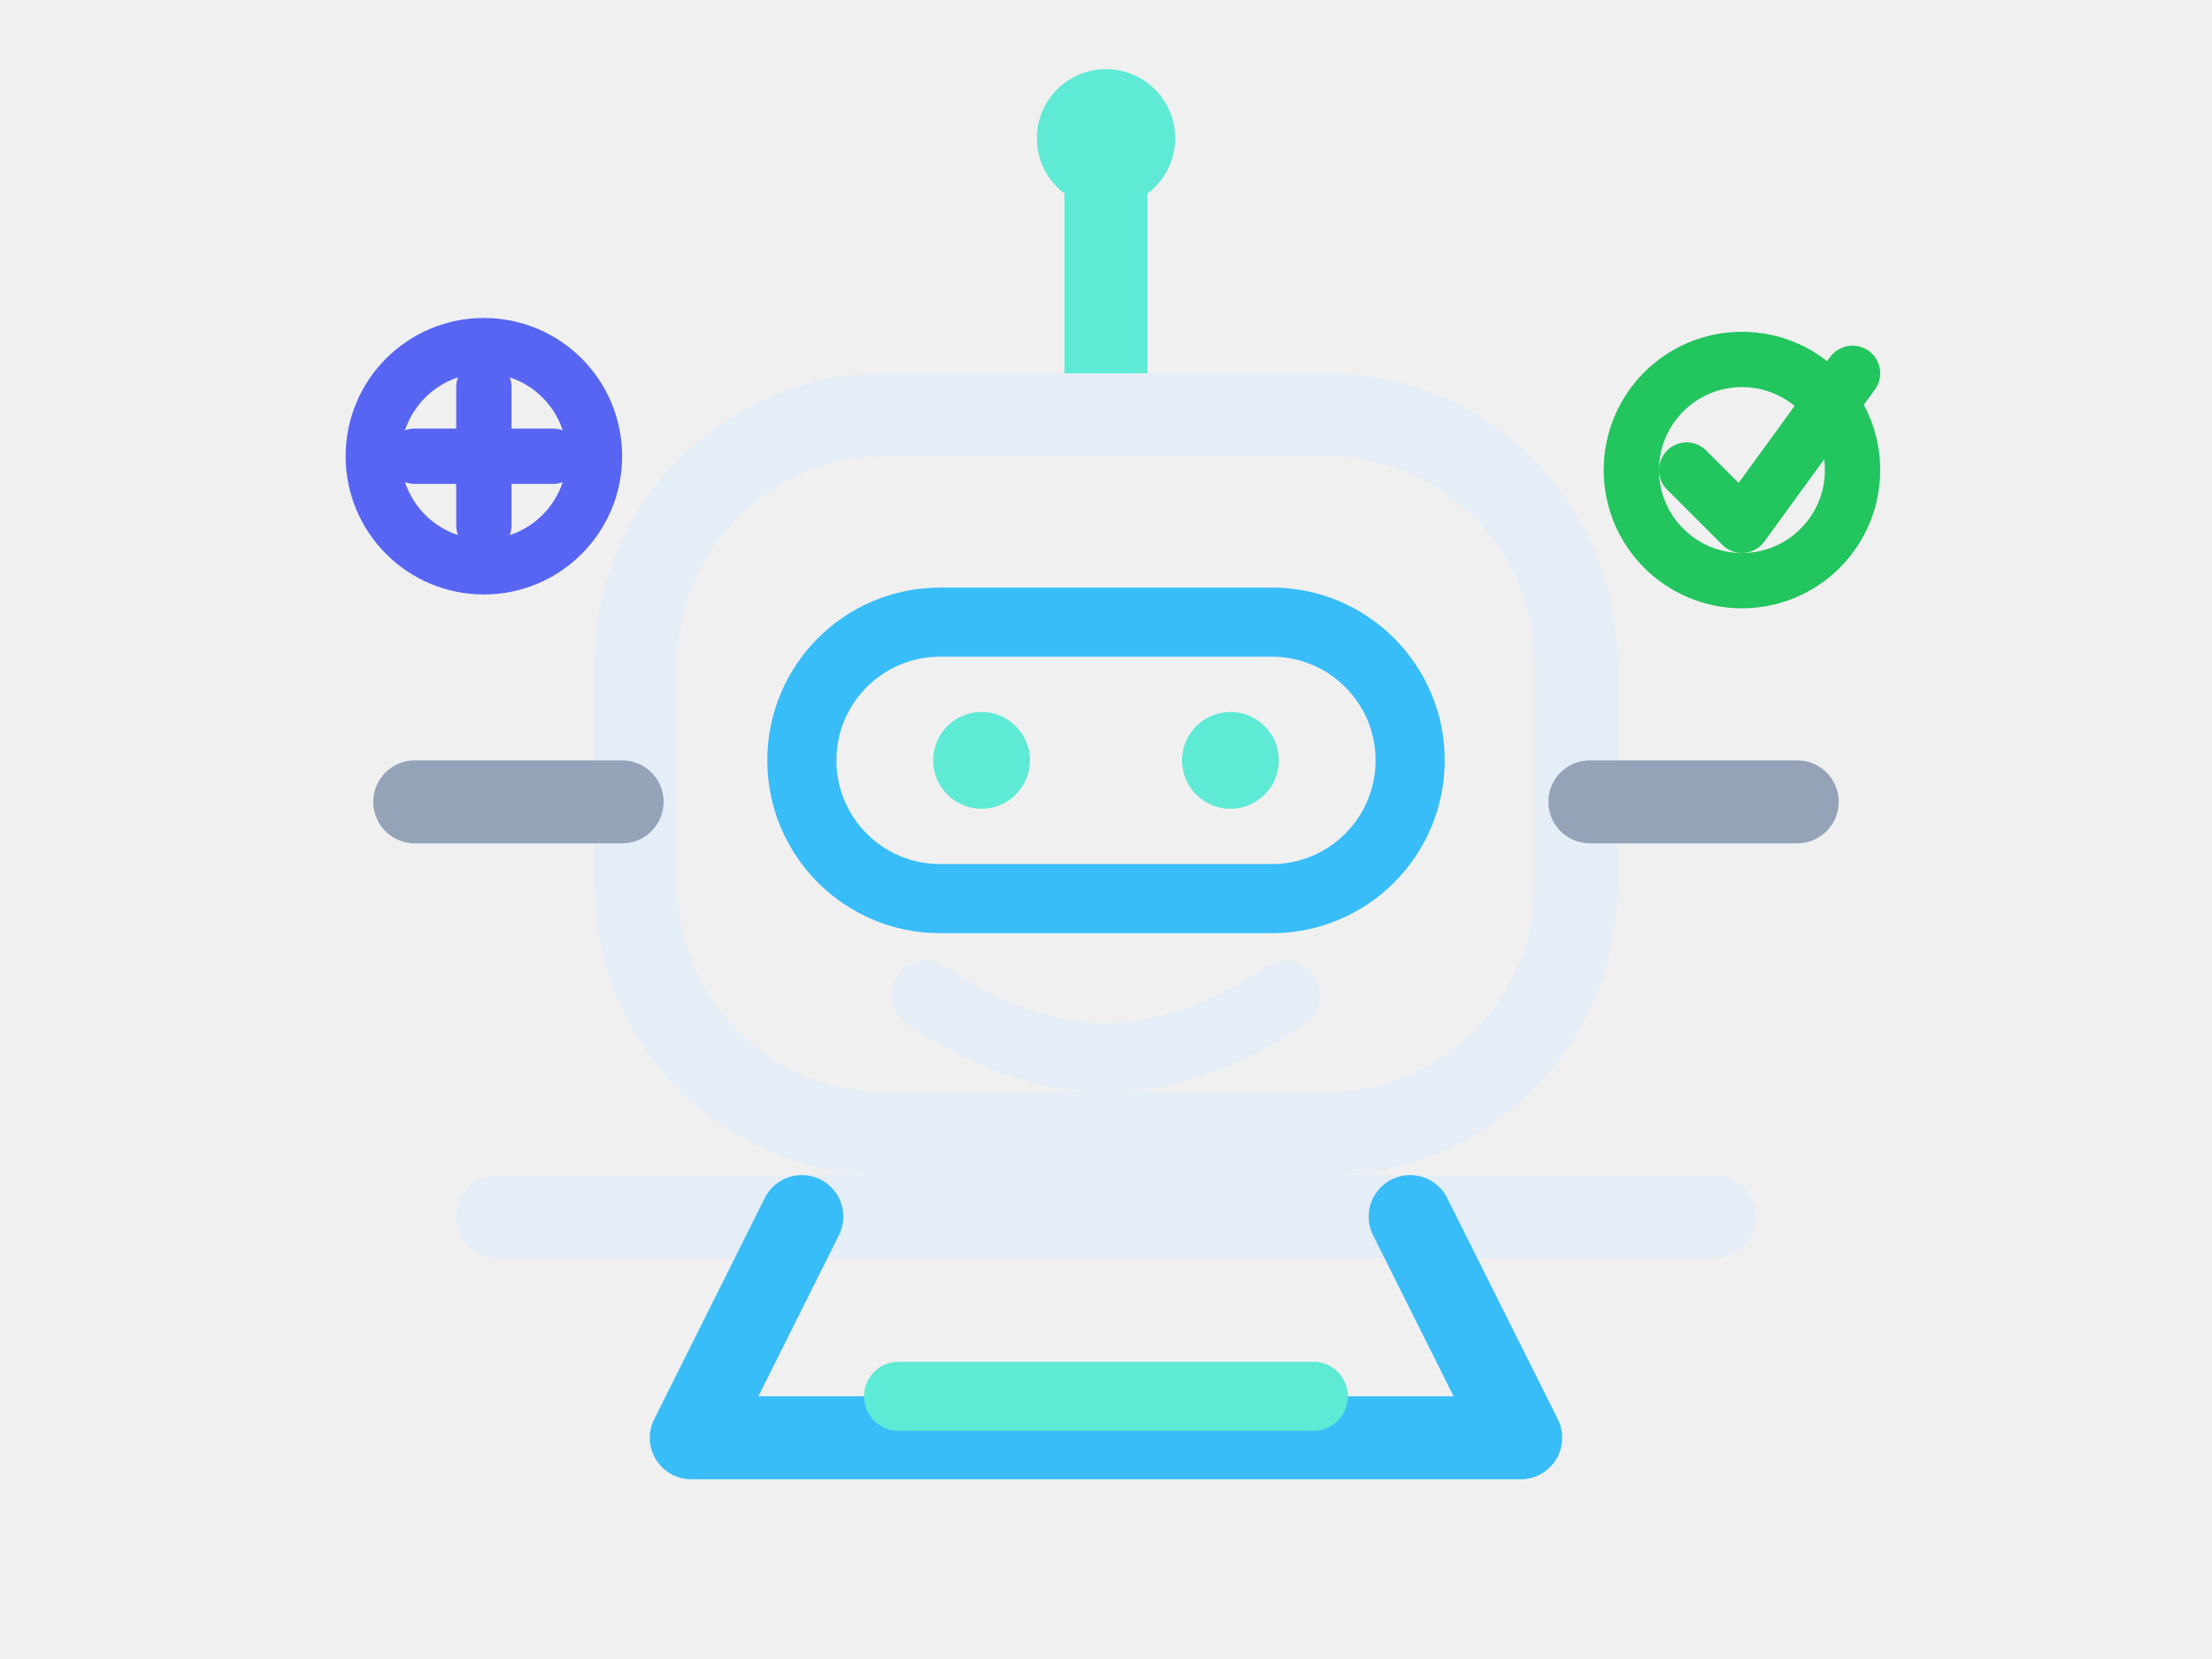
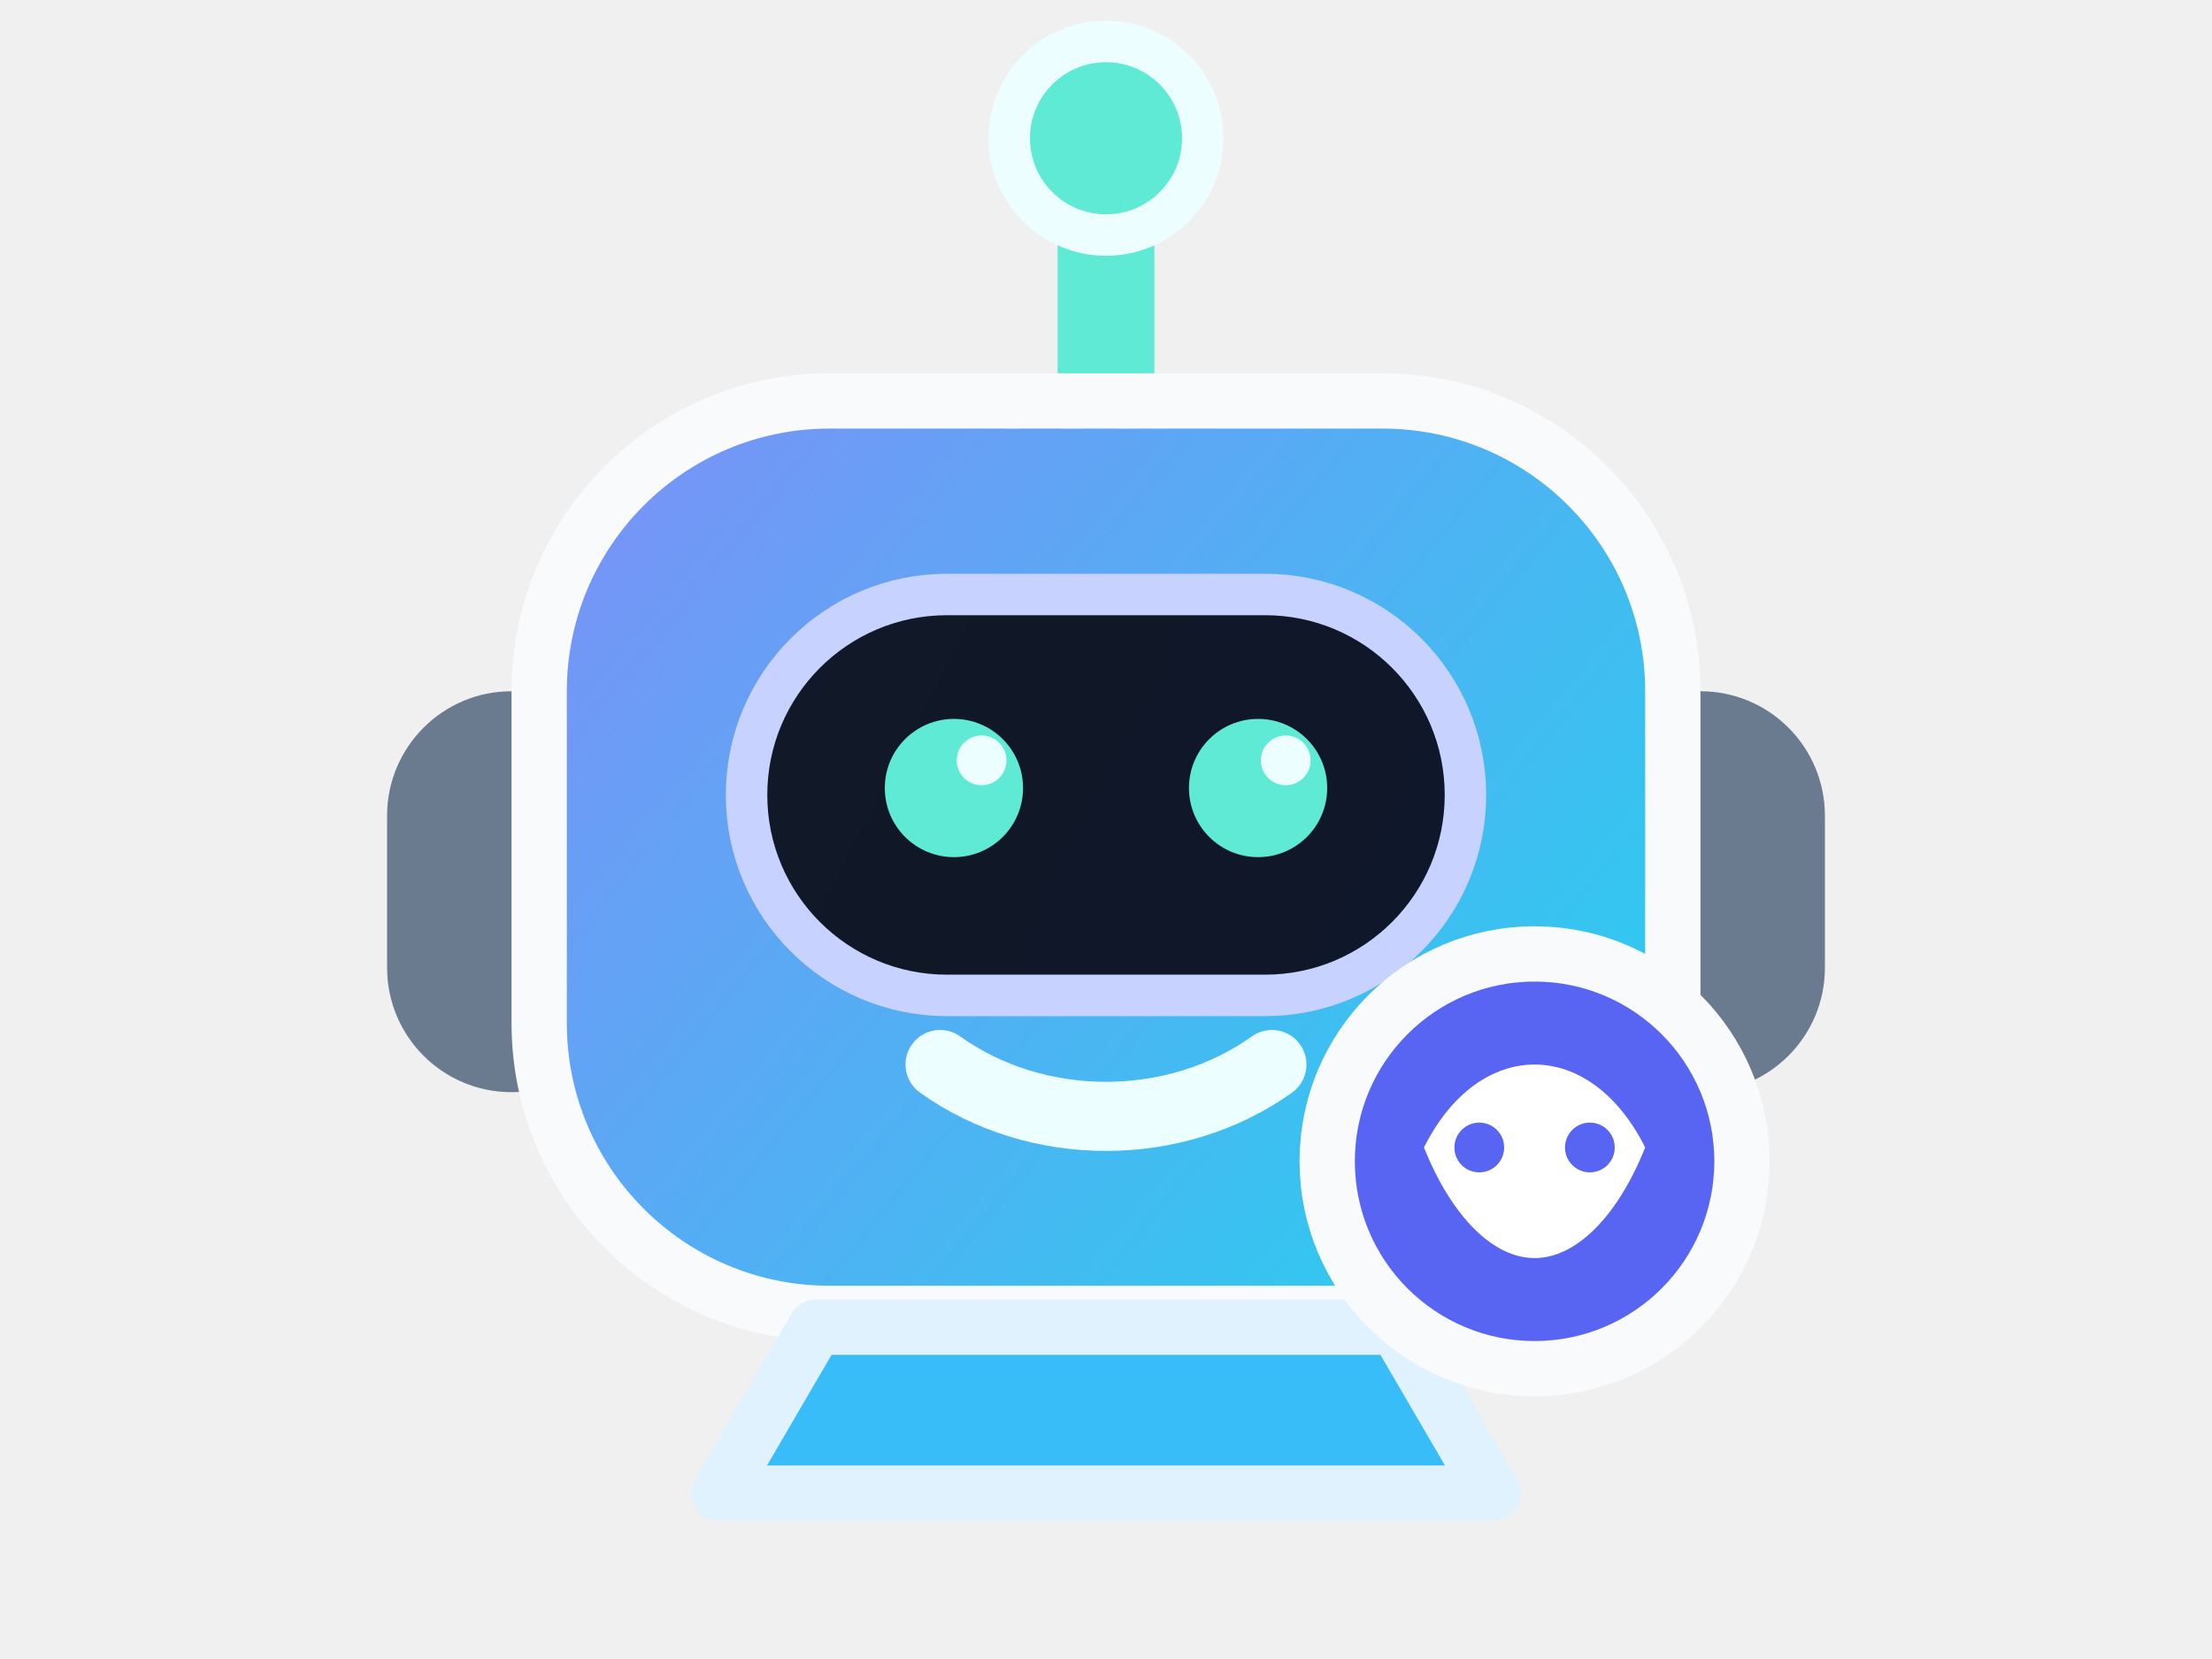
<svg xmlns="http://www.w3.org/2000/svg" viewBox="0 0 160 120" role="img" aria-labelledby="title desc">
-   <g fill="none" stroke-linecap="round" stroke-linejoin="round">
-     <path d="M80 27V14" stroke="#5eead4" stroke-width="6" />
-     <circle cx="80" cy="10" r="5" fill="#5eead4" />
-     <rect x="46" y="30" width="68" height="52" rx="18" stroke="#e5edf7" stroke-width="6" />
-     <rect x="58" y="45" width="44" height="20" rx="10" stroke="#38bdf8" stroke-width="5" />
-     <circle cx="71" cy="55" r="3.5" fill="#5eead4" />
-     <circle cx="89" cy="55" r="3.5" fill="#5eead4" />
-     <path d="M67 72c9 6 17 6 26 0" stroke="#e5edf7" stroke-width="5" />
-     <path d="M45 58H30" stroke="#94a3b8" stroke-width="6" />
-     <path d="M115 58h15" stroke="#94a3b8" stroke-width="6" />
-     <path d="M36 88h88" stroke="#e5edf7" stroke-width="6" />
-     <path d="M58 88l-8 16h60l-8-16" stroke="#38bdf8" stroke-width="6" />
-     <path d="M65 101h30" stroke="#5eead4" stroke-width="5" />
-     <circle cx="35" cy="33" r="8" stroke="#5865f2" stroke-width="4" />
-     <path d="M35 28v10M30 33h10" stroke="#5865f2" stroke-width="4" />
-     <circle cx="126" cy="34" r="8" stroke="#22c55e" stroke-width="4" />
-     <path d="M122 34l4 4 8-11" stroke="#22c55e" stroke-width="4" />
+   <defs>
+     <linearGradient id="botBody" x1="38" y1="23" x2="123" y2="93" gradientUnits="userSpaceOnUse">
+       <stop offset="0" stop-color="#818cf8" />
+       <stop offset="1" stop-color="#22d3ee" />
+     </linearGradient>
+     <linearGradient id="botFace" x1="55" y1="43" x2="106" y2="69" gradientUnits="userSpaceOnUse">
+       <stop offset="0" stop-color="#111827" />
+       <stop offset="1" stop-color="#0f172a" />
+     </linearGradient>
+   </defs>
+   <g fill="none" fill-rule="evenodd">
+     <path d="M80 27V14" stroke="#5eead4" stroke-width="7" stroke-linecap="round" />
+     <circle cx="80" cy="10" r="7" fill="#5eead4" stroke="#ecfeff" stroke-width="3" />
+     <rect x="28" y="50" width="18" height="29" rx="9" fill="#64748b" opacity=".95" />
+     <rect x="114" y="50" width="18" height="29" rx="9" fill="#64748b" opacity=".95" />
+     <rect x="39" y="29" width="82" height="66" rx="21" fill="url(#botBody)" stroke="#f8fafc" stroke-width="4" />
+     <rect x="54" y="43" width="52" height="29" rx="14.5" fill="url(#botFace)" stroke="#c7d2fe" stroke-width="3" />
+     <circle cx="69" cy="57" r="5" fill="#5eead4" />
+     <circle cx="91" cy="57" r="5" fill="#5eead4" />
+     <circle cx="71" cy="55" r="1.8" fill="#ecfeff" />
+     <circle cx="93" cy="55" r="1.8" fill="#ecfeff" />
+     <path d="M68 77c7 5 17 5 24 0" stroke="#ecfeff" stroke-width="5" stroke-linecap="round" />
+     <path d="M59 96h42l7 12H52Z" fill="#38bdf8" stroke="#e0f2fe" stroke-width="4" stroke-linejoin="round" />
+     <circle cx="111" cy="84" r="15" fill="#5865f2" stroke="#f8fafc" stroke-width="4" />
+     <path d="M103 83c2-4 5-6 8-6s6 2 8 6c-2 5-5 8-8 8s-6-3-8-8Z" fill="#fff" />
+     <circle cx="107" cy="83" r="1.8" fill="#5865f2" />
+     <circle cx="115" cy="83" r="1.8" fill="#5865f2" />
  </g>
</svg>
